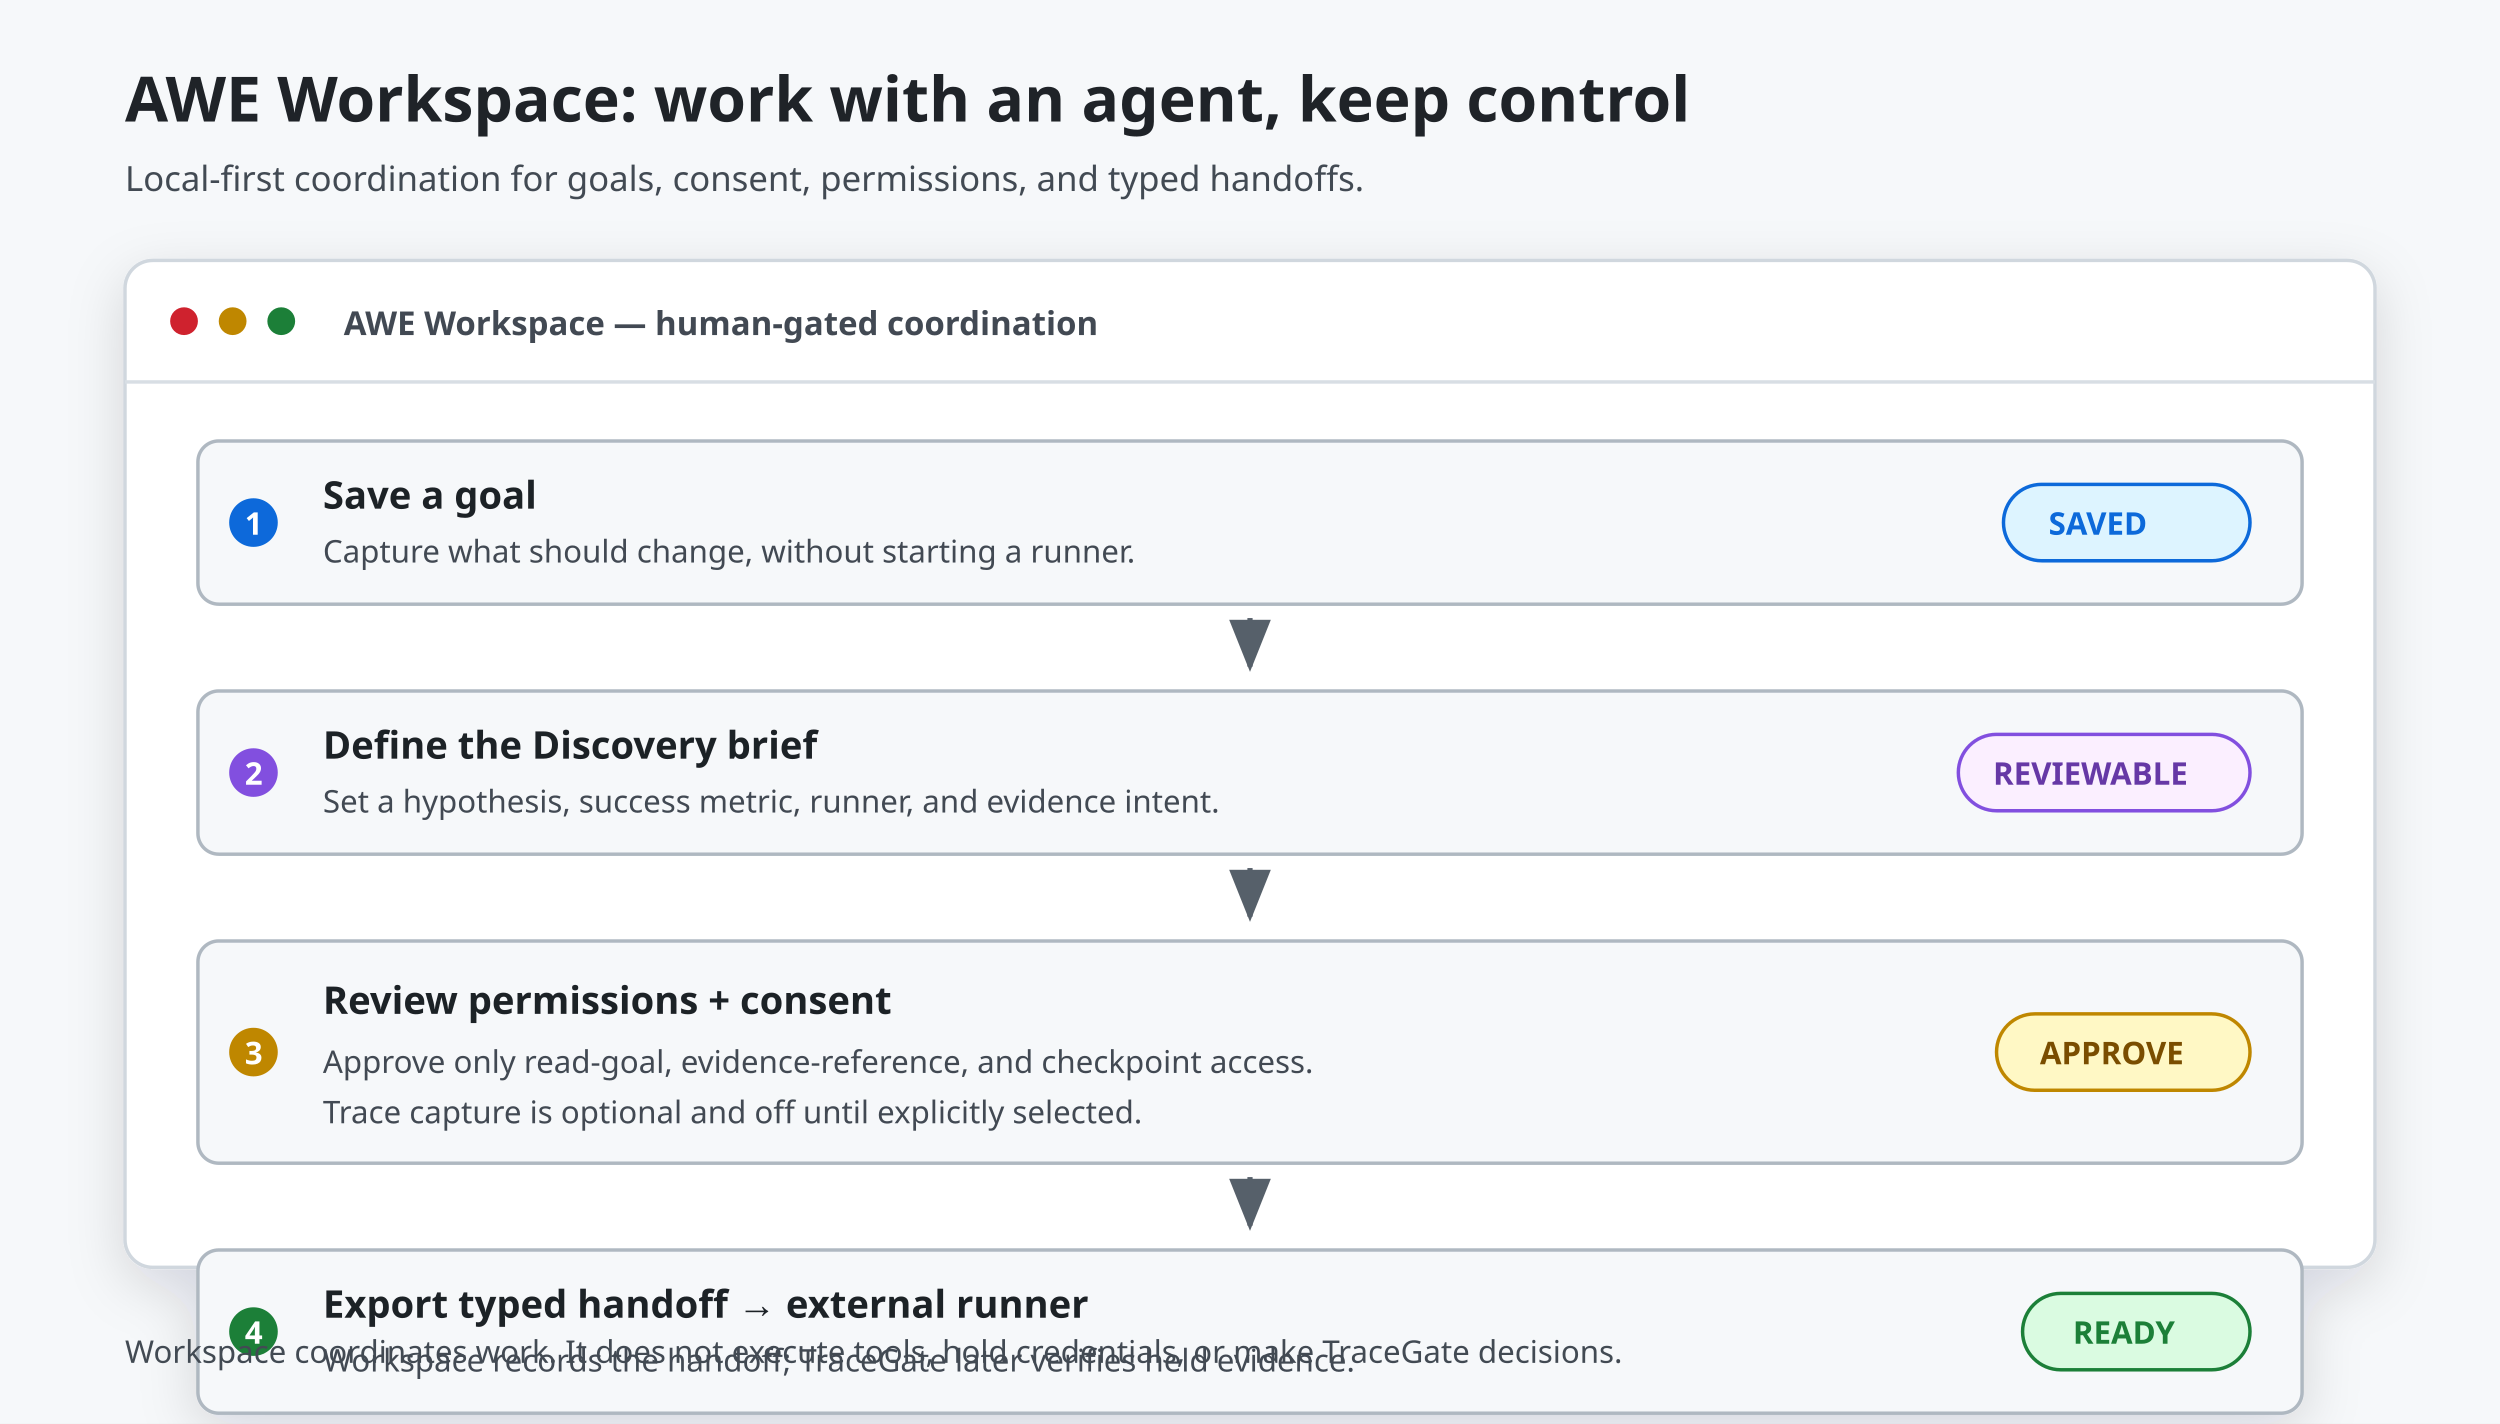
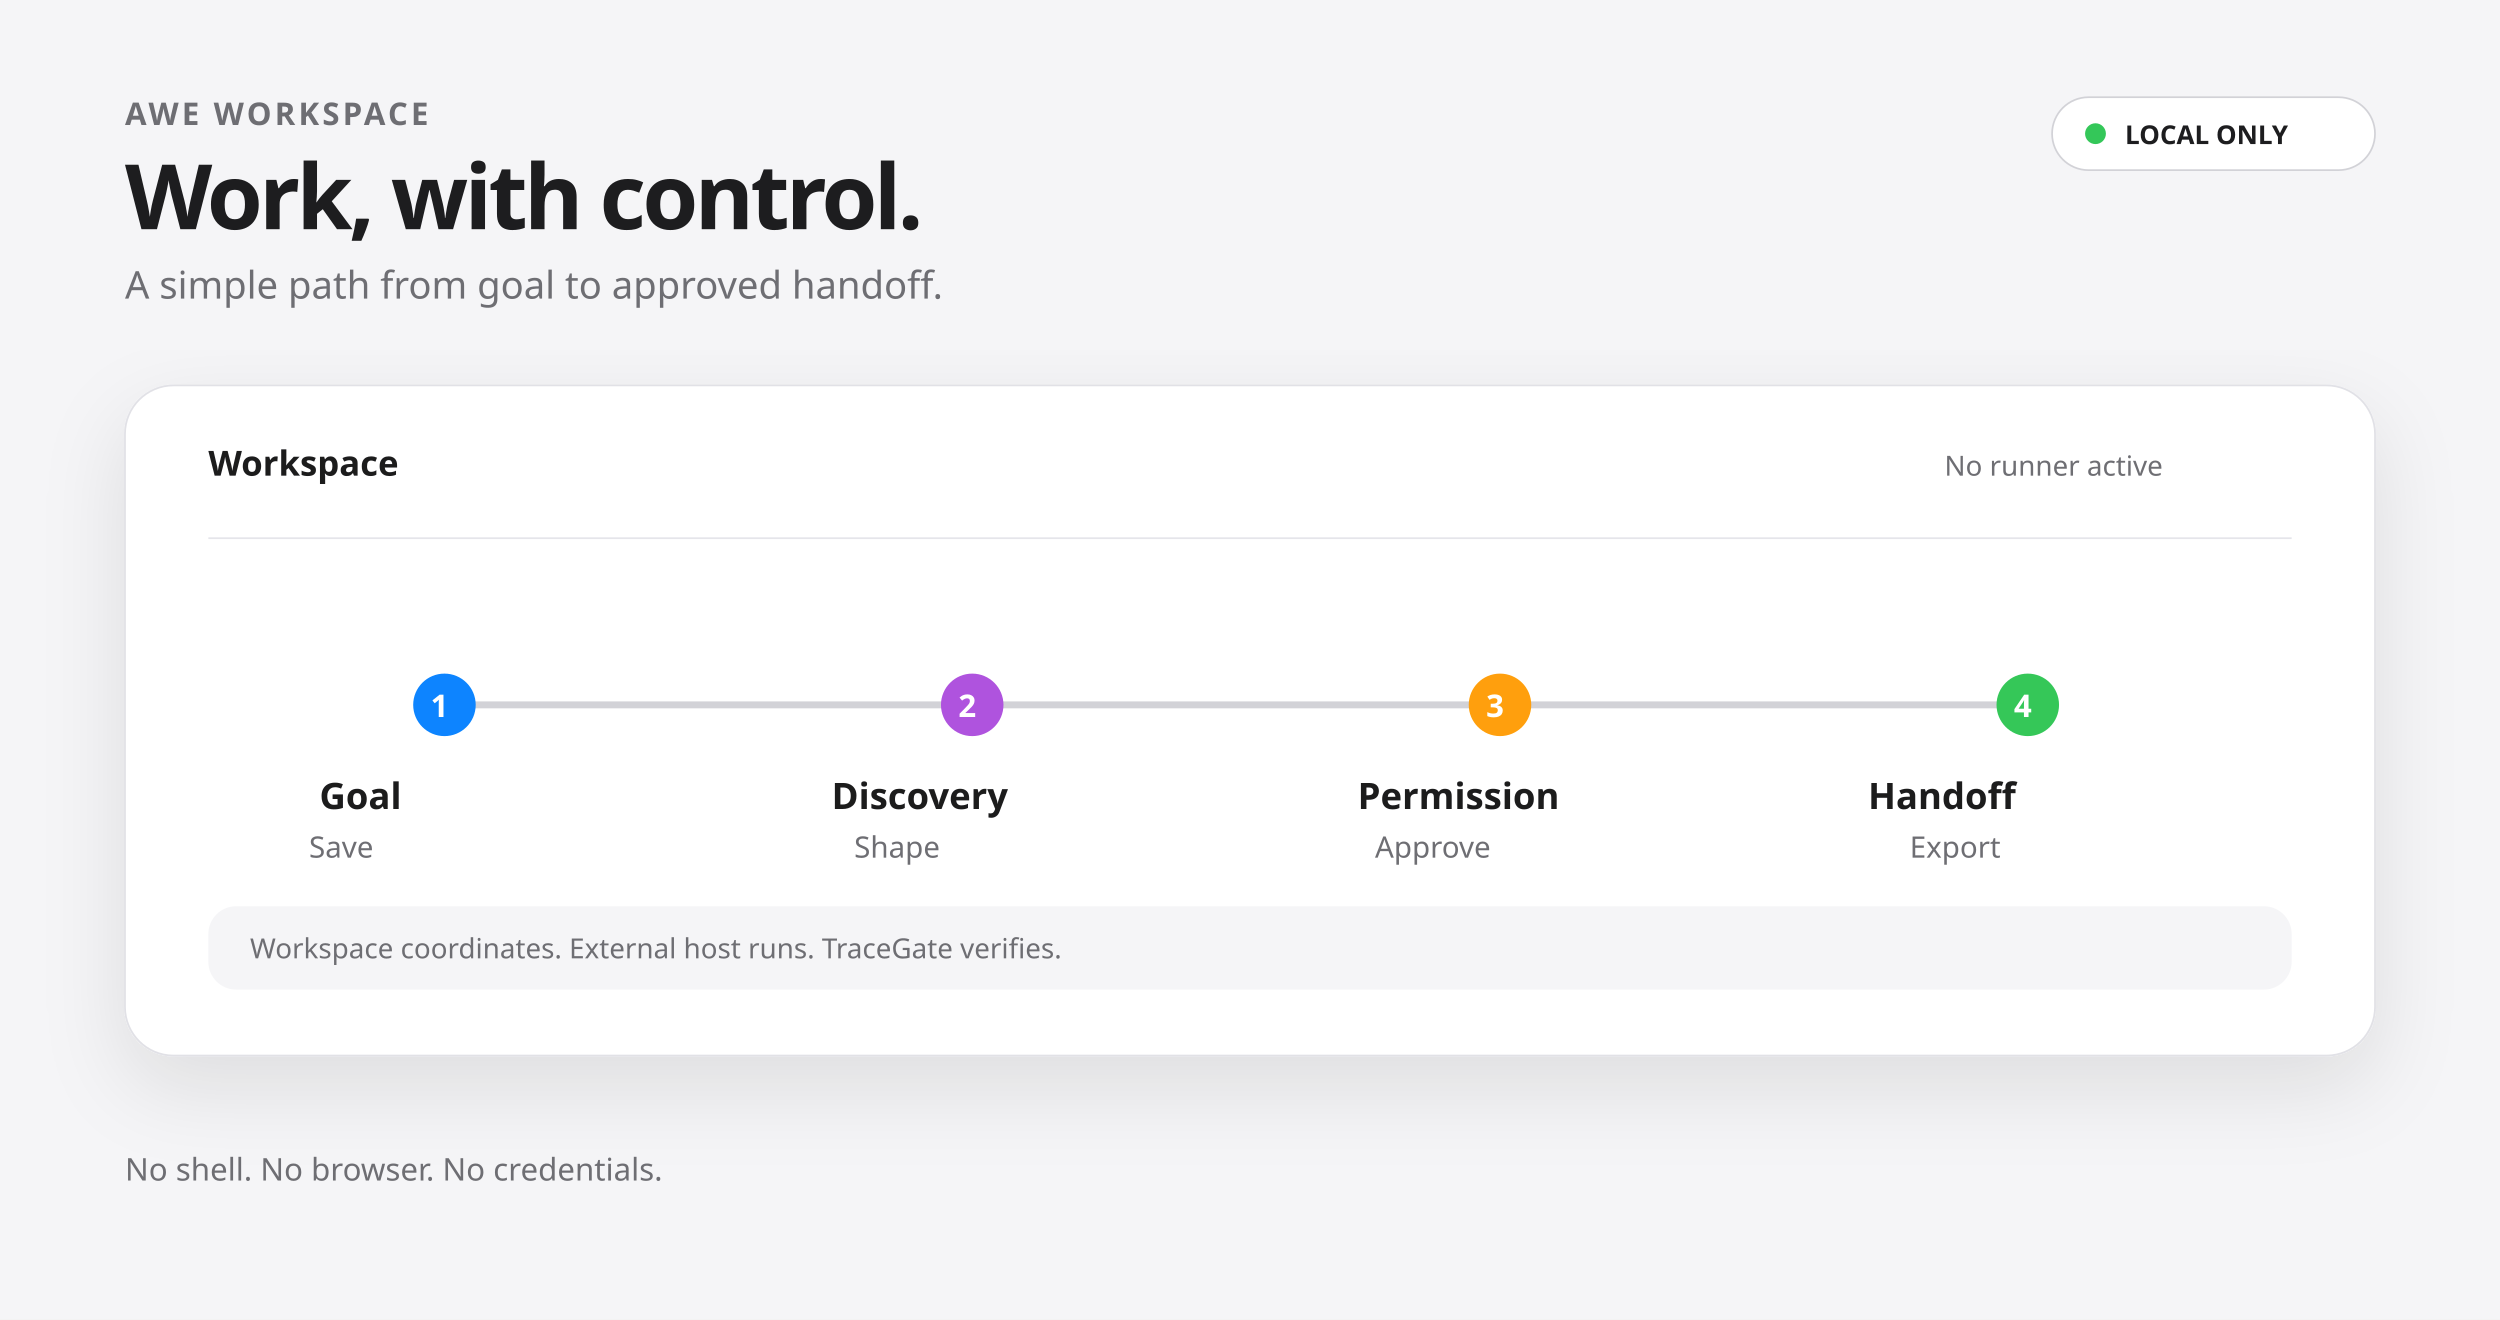
- <svg xmlns="http://www.w3.org/2000/svg" width="1440" height="820" viewBox="0 0 1440 820" role="img" aria-labelledby="title desc">
+ <svg xmlns="http://www.w3.org/2000/svg" width="1440" height="760" viewBox="0 0 1440 760" role="img" aria-labelledby="title desc">
  <defs>
-     <filter id="shadow" x="-10%" y="-10%" width="120%" height="130%">
-       <feDropShadow dx="0" dy="10" stdDeviation="16" flood-color="#1f2328" flood-opacity=".14" />
+     <filter id="softShadow" x="-10%" y="-10%" width="120%" height="130%">
+       <feDropShadow dx="0" dy="18" stdDeviation="24" flood-color="#1d1d1f" flood-opacity=".10" />
    </filter>
-     <marker id="arrow" markerWidth="12" markerHeight="12" refX="9" refY="4" orient="auto">
-       <path d="M0 0 10 4 0 8z" fill="#57606a" />
-     </marker>
+     <linearGradient id="hairline" x1="0" x2="1">
+       <stop stop-color="#b8c9ff" />
+       <stop offset=".5" stop-color="#c7b4ff" />
+       <stop offset="1" stop-color="#9fe2c0" />
+     </linearGradient>
  </defs>
-   <rect width="1440" height="820" fill="#f6f8fa" />
-   <g font-family="Atkinson Hyperlegible Next, Segoe UI, Noto Sans, Arial, sans-serif" fill="#1f2328">
-     <text x="72" y="70" font-size="36" font-weight="750">AWE Workspace: work with an agent, keep control</text>
-     <text x="72" y="110" font-size="20" fill="#424a53">Local-first coordination for goals, consent, permissions, and typed handoffs.</text>
-     <g transform="translate(72 150)" filter="url(#shadow)">
-       <rect width="1296" height="580" rx="16" fill="#ffffff" stroke="#d0d7de" stroke-width="2" />
-       <path d="M0 70h1296" stroke="#d8dee4" stroke-width="2" />
-       <circle cx="34" cy="35" r="8" fill="#cf222e" />
-       <circle cx="62" cy="35" r="8" fill="#bf8700" />
-       <circle cx="90" cy="35" r="8" fill="#1a7f37" />
-       <text x="126" y="43" font-size="19" font-weight="650" fill="#424a53">AWE Workspace — human-gated coordination</text>
-       <g transform="translate(42 104)">
-         <rect width="1212" height="94" rx="12" fill="#f6f8fa" stroke="#afb8c1" stroke-width="2" />
-         <circle cx="32" cy="47" r="14" fill="#0969da">
-           <animate attributeName="opacity" values="1;.45;1" dur="4.8s" begin="0s" repeatCount="indefinite" />
+   <rect width="1440" height="760" fill="#f5f5f7" />
+   <g font-family="Atkinson Hyperlegible Next, Segoe UI, Noto Sans, Arial, sans-serif" fill="#1d1d1f">
+     <text x="72" y="72" font-size="18" font-weight="700" letter-spacing=".1em" fill="#6e6e73">AWE WORKSPACE</text>
+     <text x="72" y="132" font-size="52" font-weight="760" letter-spacing="-.04em">Work, with control.</text>
+     <text x="72" y="172" font-size="22" fill="#6e6e73">A simple path from goal to approved handoff.</text>
+     <g transform="translate(1182 56)">
+       <rect width="186" height="42" rx="21" fill="#ffffff" stroke="#d2d2d7" />
+       <circle cx="25" cy="21" r="6" fill="#34c759" />
+       <text x="42" y="27" font-size="15" font-weight="700" fill="#1d1d1f">LOCAL ONLY</text>
+     </g>
+     <g transform="translate(72 222)" filter="url(#softShadow)">
+       <rect width="1296" height="386" rx="28" fill="#ffffff" stroke="#e1e1e6" />
+       <text x="48" y="52" font-size="20" font-weight="700">Workspace</text>
+       <text x="1048" y="52" font-size="16" fill="#6e6e73">No runner active</text>
+       <path d="M48 88h1200" stroke="#e5e5ea" />
+       <path d="M184 184H1112" stroke="#d2d2d7" stroke-width="4" stroke-linecap="round" />
+       <path d="M184 184H1112" stroke="url(#hairline)" stroke-width="4" stroke-linecap="round" stroke-dasharray="8 14">
+         <animate attributeName="stroke-dashoffset" from="0" to="-44" dur="4s" repeatCount="indefinite" />
+       </path>
+       <g transform="translate(64 112)">
+         <circle cx="120" cy="72" r="18" fill="#0a84ff">
+           <animate attributeName="r" values="18;23;18" dur="4s" repeatCount="indefinite" />
        </circle>
-         <text x="27" y="54" font-size="18" font-weight="750" fill="#fff">1</text>
-         <text x="72" y="39" font-size="22" font-weight="700">Save a goal</text>
-         <text x="72" y="70" font-size="18" fill="#424a53">Capture what should change, without starting a runner.</text>
-         <rect x="1040" y="25" width="142" height="44" rx="22" fill="#ddf4ff" stroke="#0969da" stroke-width="2" />
-         <text x="1066" y="54" font-size="18" font-weight="700" fill="#0969da">SAVED</text>
+         <text x="112" y="79" font-size="18" font-weight="750" fill="#fff">1</text>
+         <text x="48" y="132" font-size="21" font-weight="700">Goal</text>
+         <text x="42" y="160" font-size="17" fill="#6e6e73">Save</text>
      </g>
-       <path d="M648 206v28" stroke="#57606a" stroke-width="3" marker-end="url(#arrow)" />
-       <g transform="translate(42 248)">
-         <rect width="1212" height="94" rx="12" fill="#f6f8fa" stroke="#afb8c1" stroke-width="2" />
-         <circle cx="32" cy="47" r="14" fill="#8250df">
-           <animate attributeName="opacity" values=".45;1;.45" dur="4.8s" begin="1.2s" repeatCount="indefinite" />
+       <g transform="translate(368 112)">
+         <circle cx="120" cy="72" r="18" fill="#af52de">
+           <animate attributeName="r" values="18;23;18" dur="4s" begin="1s" repeatCount="indefinite" />
        </circle>
-         <text x="27" y="54" font-size="18" font-weight="750" fill="#fff">2</text>
-         <text x="72" y="39" font-size="22" font-weight="700">Define the Discovery brief</text>
-         <text x="72" y="70" font-size="18" fill="#424a53">Set a hypothesis, success metric, runner, and evidence intent.</text>
-         <rect x="1014" y="25" width="168" height="44" rx="22" fill="#fbefff" stroke="#8250df" stroke-width="2" />
-         <text x="1034" y="54" font-size="18" font-weight="700" fill="#6639a6">REVIEWABLE</text>
+         <text x="112" y="79" font-size="18" font-weight="750" fill="#fff">2</text>
+         <text x="39" y="132" font-size="21" font-weight="700">Discovery</text>
+         <text x="52" y="160" font-size="17" fill="#6e6e73">Shape</text>
      </g>
-       <path d="M648 350v28" stroke="#57606a" stroke-width="3" marker-end="url(#arrow)" />
-       <g transform="translate(42 392)">
-         <rect width="1212" height="128" rx="12" fill="#f6f8fa" stroke="#afb8c1" stroke-width="2" />
-         <circle cx="32" cy="64" r="14" fill="#bf8700">
-           <animate attributeName="opacity" values=".45;1;.45" dur="4.8s" begin="2.4s" repeatCount="indefinite" />
+       <g transform="translate(672 112)">
+         <circle cx="120" cy="72" r="18" fill="#ff9f0a">
+           <animate attributeName="r" values="18;23;18" dur="4s" begin="2s" repeatCount="indefinite" />
        </circle>
-         <text x="27" y="71" font-size="18" font-weight="750" fill="#fff">3</text>
-         <text x="72" y="42" font-size="22" font-weight="700">Review permissions + consent</text>
-         <text x="72" y="76" font-size="18" fill="#424a53">Approve only read-goal, evidence-reference, and checkpoint access.</text>
-         <text x="72" y="105" font-size="18" fill="#424a53">Trace capture is optional and off until explicitly selected.</text>
-         <rect x="1036" y="42" width="146" height="44" rx="22" fill="#fff8c5" stroke="#bf8700" stroke-width="2" />
-         <text x="1061" y="71" font-size="18" font-weight="700" fill="#7a4e00">APPROVE</text>
+         <text x="112" y="79" font-size="18" font-weight="750" fill="#fff">3</text>
+         <text x="38" y="132" font-size="21" font-weight="700">Permission</text>
+         <text x="48" y="160" font-size="17" fill="#6e6e73">Approve</text>
      </g>
-       <path d="M648 528v28" stroke="#57606a" stroke-width="3" marker-end="url(#arrow)" />
-       <g transform="translate(42 570)">
-         <rect width="1212" height="94" rx="12" fill="#f6f8fa" stroke="#afb8c1" stroke-width="2" />
-         <circle cx="32" cy="47" r="14" fill="#1a7f37">
-           <animate attributeName="opacity" values=".45;1;.45" dur="4.8s" begin="3.6s" repeatCount="indefinite" />
+       <g transform="translate(976 112)">
+         <circle cx="120" cy="72" r="18" fill="#34c759">
+           <animate attributeName="r" values="18;23;18" dur="4s" begin="3s" repeatCount="indefinite" />
        </circle>
-         <text x="27" y="54" font-size="18" font-weight="750" fill="#fff">4</text>
-         <text x="72" y="39" font-size="22" font-weight="700">Export typed handoff → external runner</text>
-         <text x="72" y="70" font-size="18" fill="#424a53">Workspace records the handoff; TraceGate later verifies held evidence.</text>
-         <rect x="1051" y="25" width="131" height="44" rx="22" fill="#dafbe1" stroke="#1a7f37" stroke-width="2" />
-         <text x="1080" y="54" font-size="18" font-weight="700" fill="#1a7f37">READY</text>
+         <text x="112" y="79" font-size="18" font-weight="750" fill="#fff">4</text>
+         <text x="28" y="132" font-size="21" font-weight="700">Handoff</text>
+         <text x="52" y="160" font-size="17" fill="#6e6e73">Export</text>
      </g>
+       <rect x="48" y="300" width="1200" height="48" rx="16" fill="#f5f5f7" />
+       <text x="72" y="330" font-size="16" fill="#6e6e73">Workspace coordinates. External host runs. TraceGate verifies.</text>
    </g>
-     <text x="72" y="785" font-size="18" fill="#424a53">Workspace coordinates work. It does not execute tools, hold credentials, or make TraceGate decisions.</text>
+     <text x="72" y="680" font-size="18" fill="#6e6e73">No shell. No browser. No credentials.</text>
  </g>
</svg>
